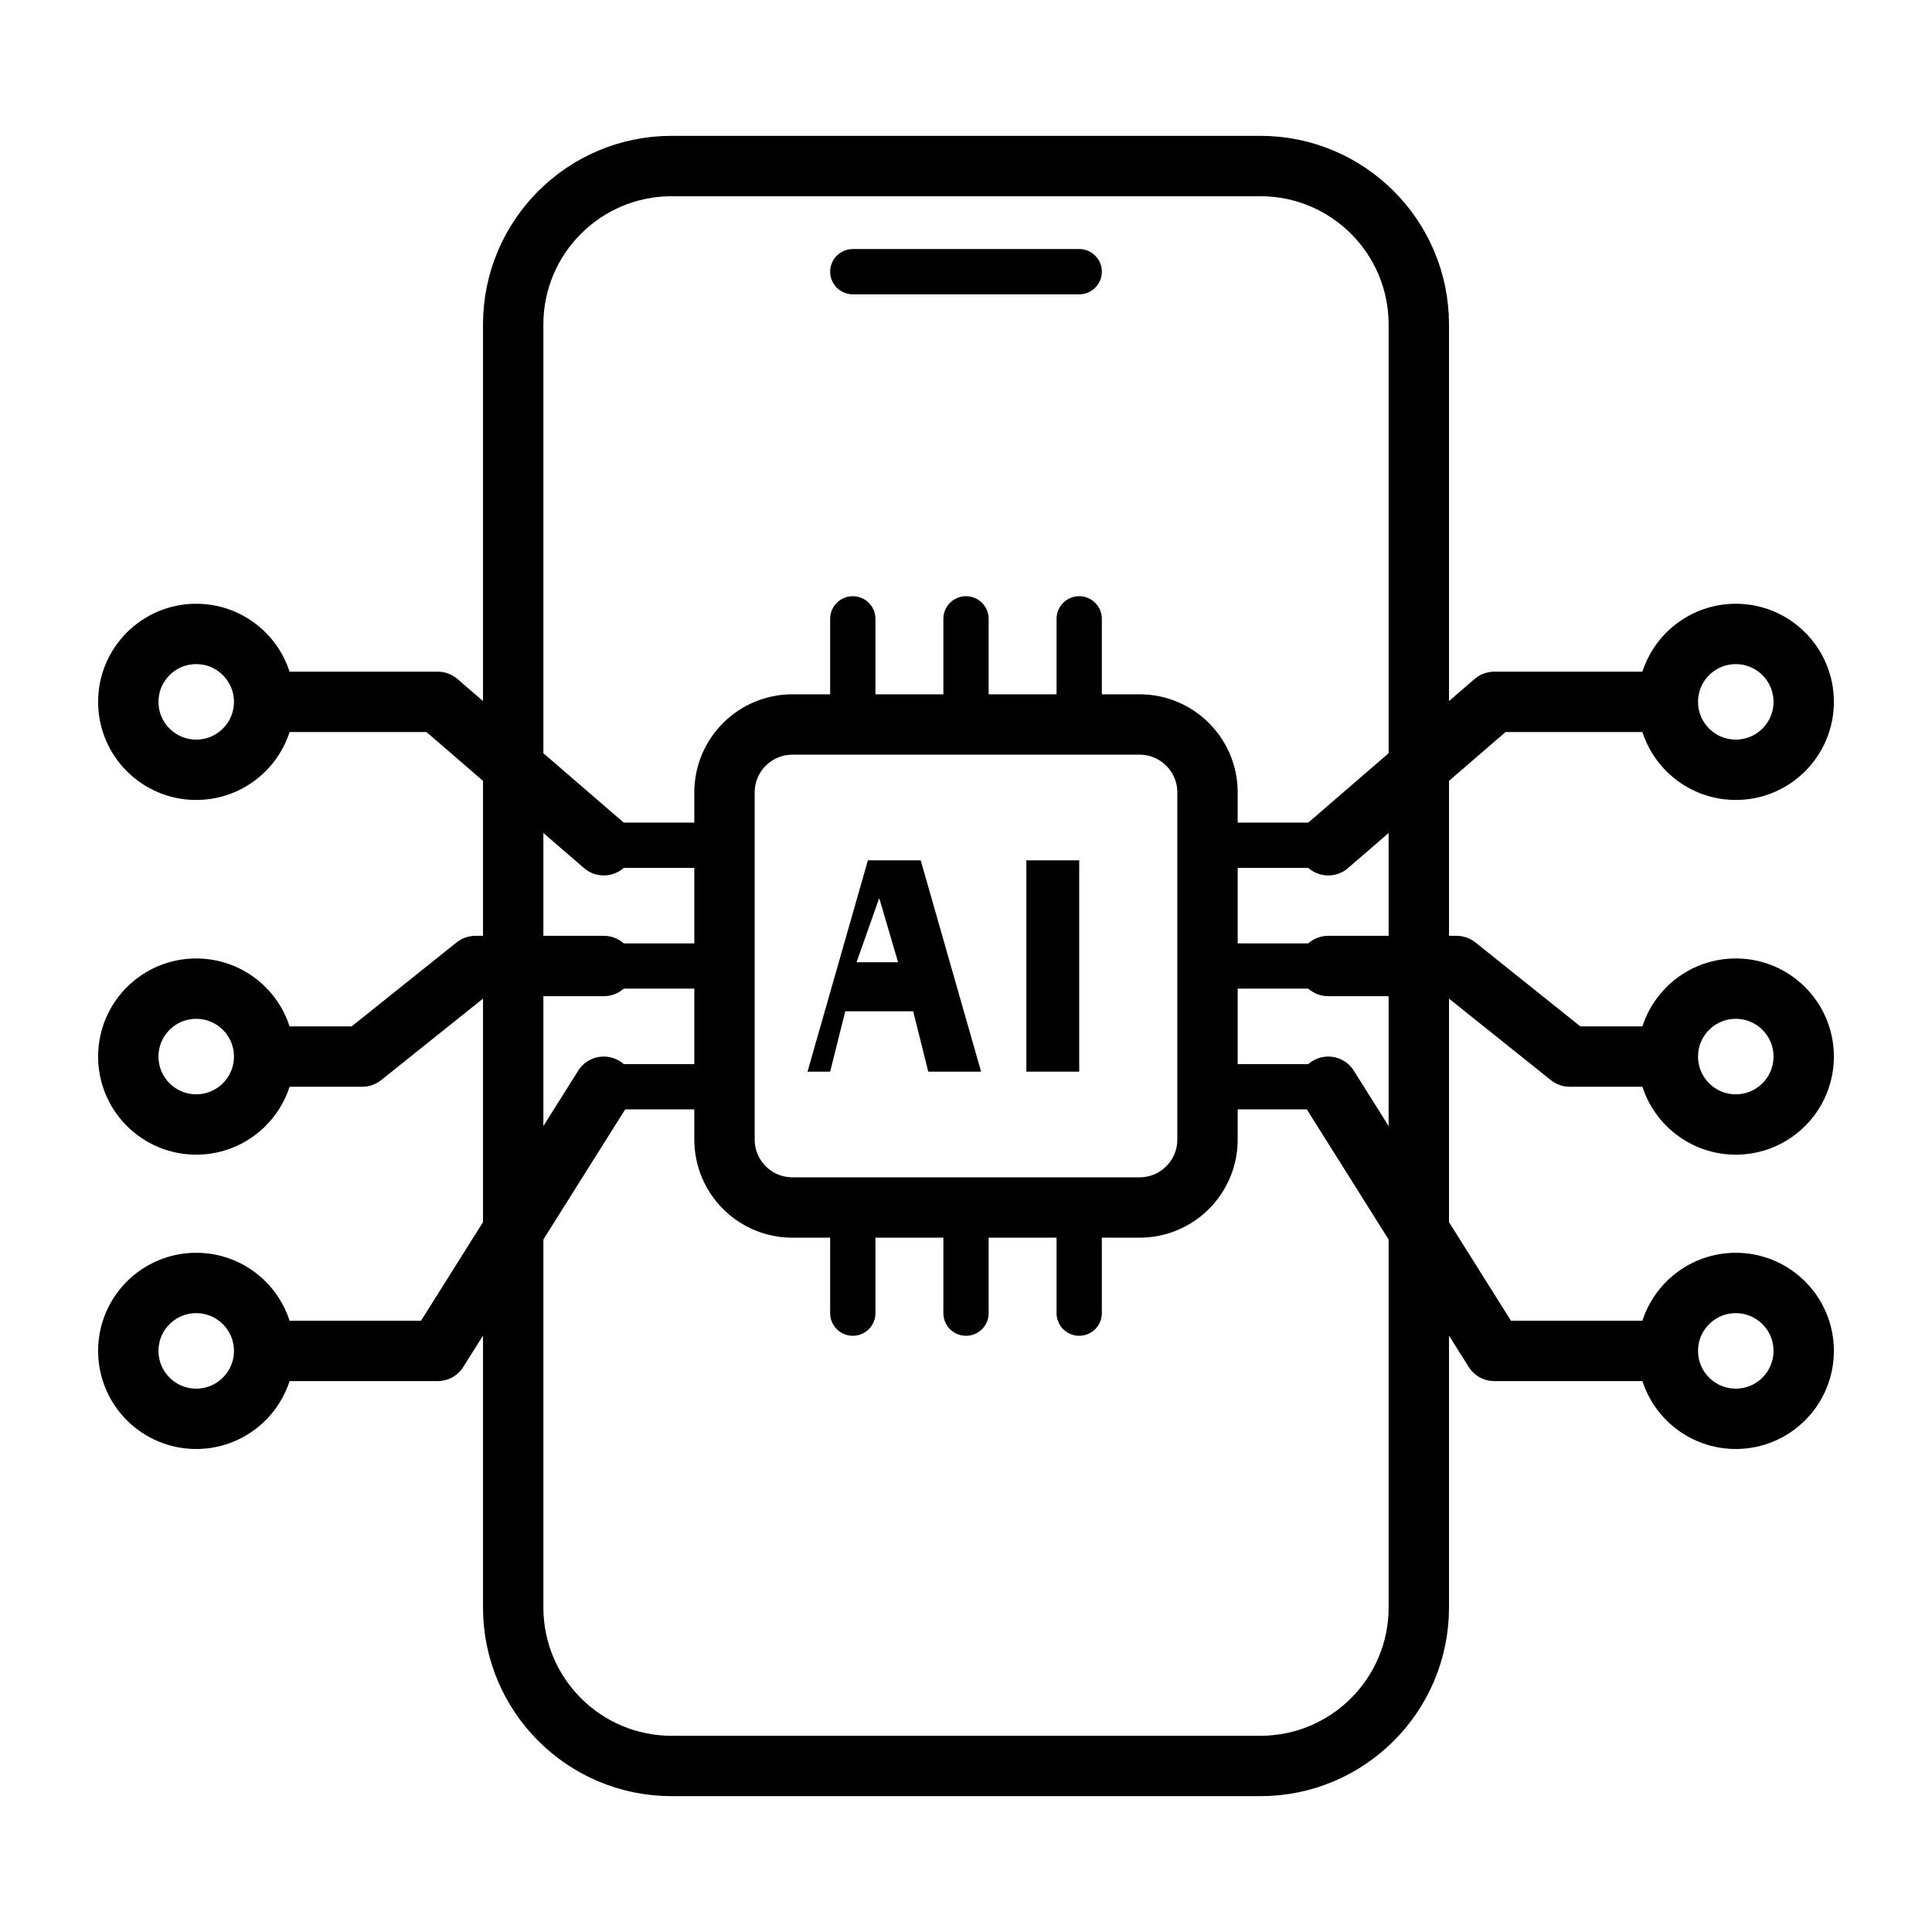
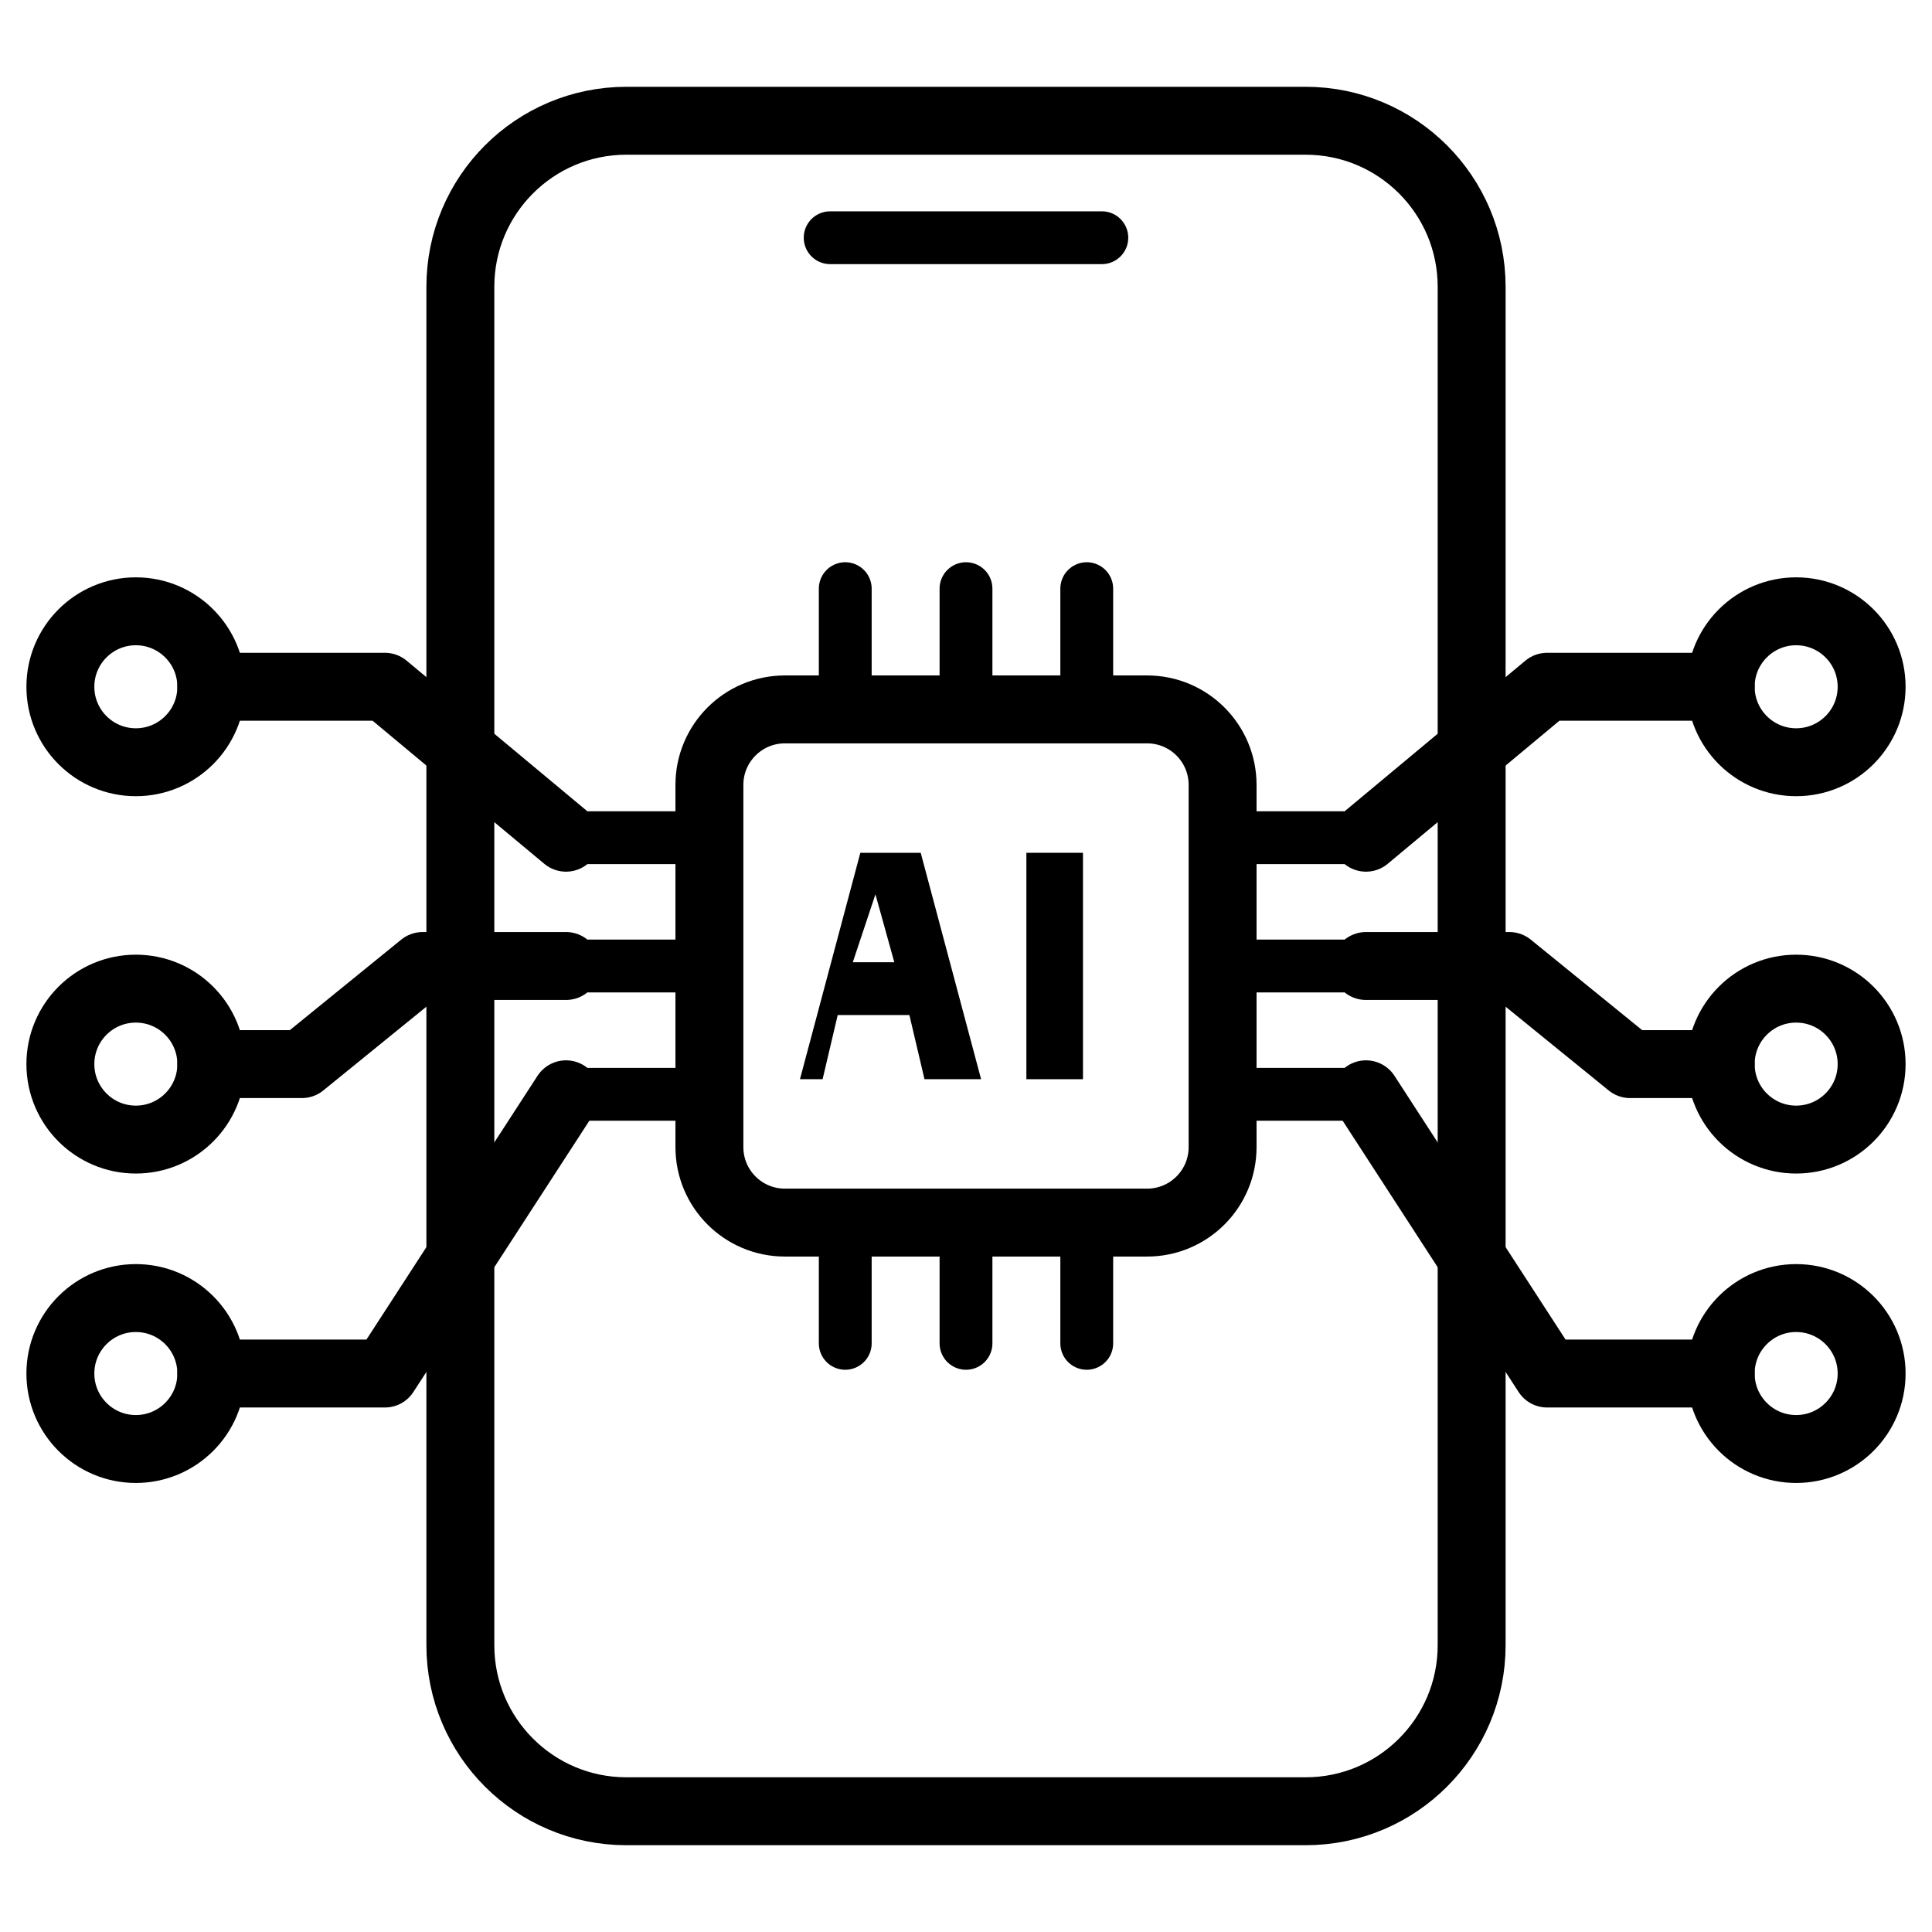
- <svg xmlns="http://www.w3.org/2000/svg" viewBox="0 0 512 512" width="512" height="512" fill="none" stroke="currentColor" stroke-width="16" stroke-linecap="round" stroke-linejoin="round">
-   <rect x="136" y="44" width="240" height="424" rx="42" ry="42" />
-   <rect x="220" y="66" width="72" height="12" rx="6" ry="6" fill="currentColor" stroke="none" />
-   <path d="M 160 224 L 116 186 L 72 186" />
-   <path d="M 160 256 L 126 256 L 96 280 L 72 280" />
-   <path d="M 160 288 L 116 358 L 72 358" />
-   <circle cx="52" cy="186" r="18" />
-   <circle cx="52" cy="280" r="18" />
-   <circle cx="52" cy="358" r="18" />
-   <path d="M 352 224 L 396 186 L 440 186" />
-   <path d="M 352 256 L 386 256 L 416 280 L 440 280" />
-   <path d="M 352 288 L 396 358 L 440 358" />
-   <circle cx="460" cy="186" r="18" />
-   <circle cx="460" cy="280" r="18" />
-   <circle cx="460" cy="358" r="18" />
-   <line x1="226" y1="192" x2="226" y2="164" stroke-width="12" />
-   <line x1="256" y1="192" x2="256" y2="164" stroke-width="12" />
-   <line x1="286" y1="192" x2="286" y2="164" stroke-width="12" />
-   <line x1="226" y1="320" x2="226" y2="348" stroke-width="12" />
-   <line x1="256" y1="320" x2="256" y2="348" stroke-width="12" />
-   <line x1="286" y1="320" x2="286" y2="348" stroke-width="12" />
-   <line x1="192" y1="224" x2="164" y2="224" stroke-width="12" />
-   <line x1="192" y1="256" x2="164" y2="256" stroke-width="12" />
-   <line x1="192" y1="288" x2="164" y2="288" stroke-width="12" />
-   <line x1="320" y1="224" x2="348" y2="224" stroke-width="12" />
-   <line x1="320" y1="256" x2="348" y2="256" stroke-width="12" />
-   <line x1="320" y1="288" x2="348" y2="288" stroke-width="12" />
-   <rect x="192" y="192" width="128" height="128" rx="18" ry="18" stroke-width="16" />
-   <path d="M 214 284 L 230 228 L 244 228 L 260 284 L 246 284 L 242 268 L 224 268 L 220 284 Z M 227 255 L 238 255 L 233 238 Z" fill="currentColor" stroke="none" />
-   <rect x="272" y="228" width="14" height="56" fill="currentColor" stroke="none" />
+ <svg xmlns="http://www.w3.org/2000/svg" viewBox="0 0 512 512" width="512" height="512" fill="none" stroke="currentColor" stroke-width="18" stroke-linecap="round" stroke-linejoin="round">
+   <rect x="122" y="32" width="268" height="448" rx="44" ry="44" />
+   <rect x="213" y="56" width="86" height="14" rx="7" ry="7" fill="currentColor" stroke="none" />
+   <path d="M 150 222 L 102 182 L 56 182" />
+   <path d="M 150 256 L 112 256 L 80 282 L 56 282" />
+   <path d="M 150 290 L 102 364 L 56 364" />
+   <circle cx="36" cy="182" r="20" />
+   <circle cx="36" cy="282" r="20" />
+   <circle cx="36" cy="364" r="20" />
+   <path d="M 362 222 L 410 182 L 456 182" />
+   <path d="M 362 256 L 400 256 L 432 282 L 456 282" />
+   <path d="M 362 290 L 410 364 L 456 364" />
+   <circle cx="476" cy="182" r="20" />
+   <circle cx="476" cy="282" r="20" />
+   <circle cx="476" cy="364" r="20" />
+   <line x1="224" y1="188" x2="224" y2="156" stroke-width="14" />
+   <line x1="256" y1="188" x2="256" y2="156" stroke-width="14" />
+   <line x1="288" y1="188" x2="288" y2="156" stroke-width="14" />
+   <line x1="224" y1="324" x2="224" y2="356" stroke-width="14" />
+   <line x1="256" y1="324" x2="256" y2="356" stroke-width="14" />
+   <line x1="288" y1="324" x2="288" y2="356" stroke-width="14" />
+   <line x1="188" y1="222" x2="156" y2="222" stroke-width="14" />
+   <line x1="188" y1="256" x2="156" y2="256" stroke-width="14" />
+   <line x1="188" y1="290" x2="156" y2="290" stroke-width="14" />
+   <line x1="324" y1="222" x2="356" y2="222" stroke-width="14" />
+   <line x1="324" y1="256" x2="356" y2="256" stroke-width="14" />
+   <line x1="324" y1="290" x2="356" y2="290" stroke-width="14" />
+   <rect x="188" y="188" width="136" height="136" rx="20" ry="20" stroke-width="18" />
+   <path d="M 212 286 L 228 226 L 244 226 L 260 286 L 245 286 L 241 269 L 222 269 L 218 286 Z M 226 255 L 237 255 L 232 237 Z" fill="currentColor" stroke="none" />
+   <rect x="272" y="226" width="15" height="60" fill="currentColor" stroke="none" />
</svg>
